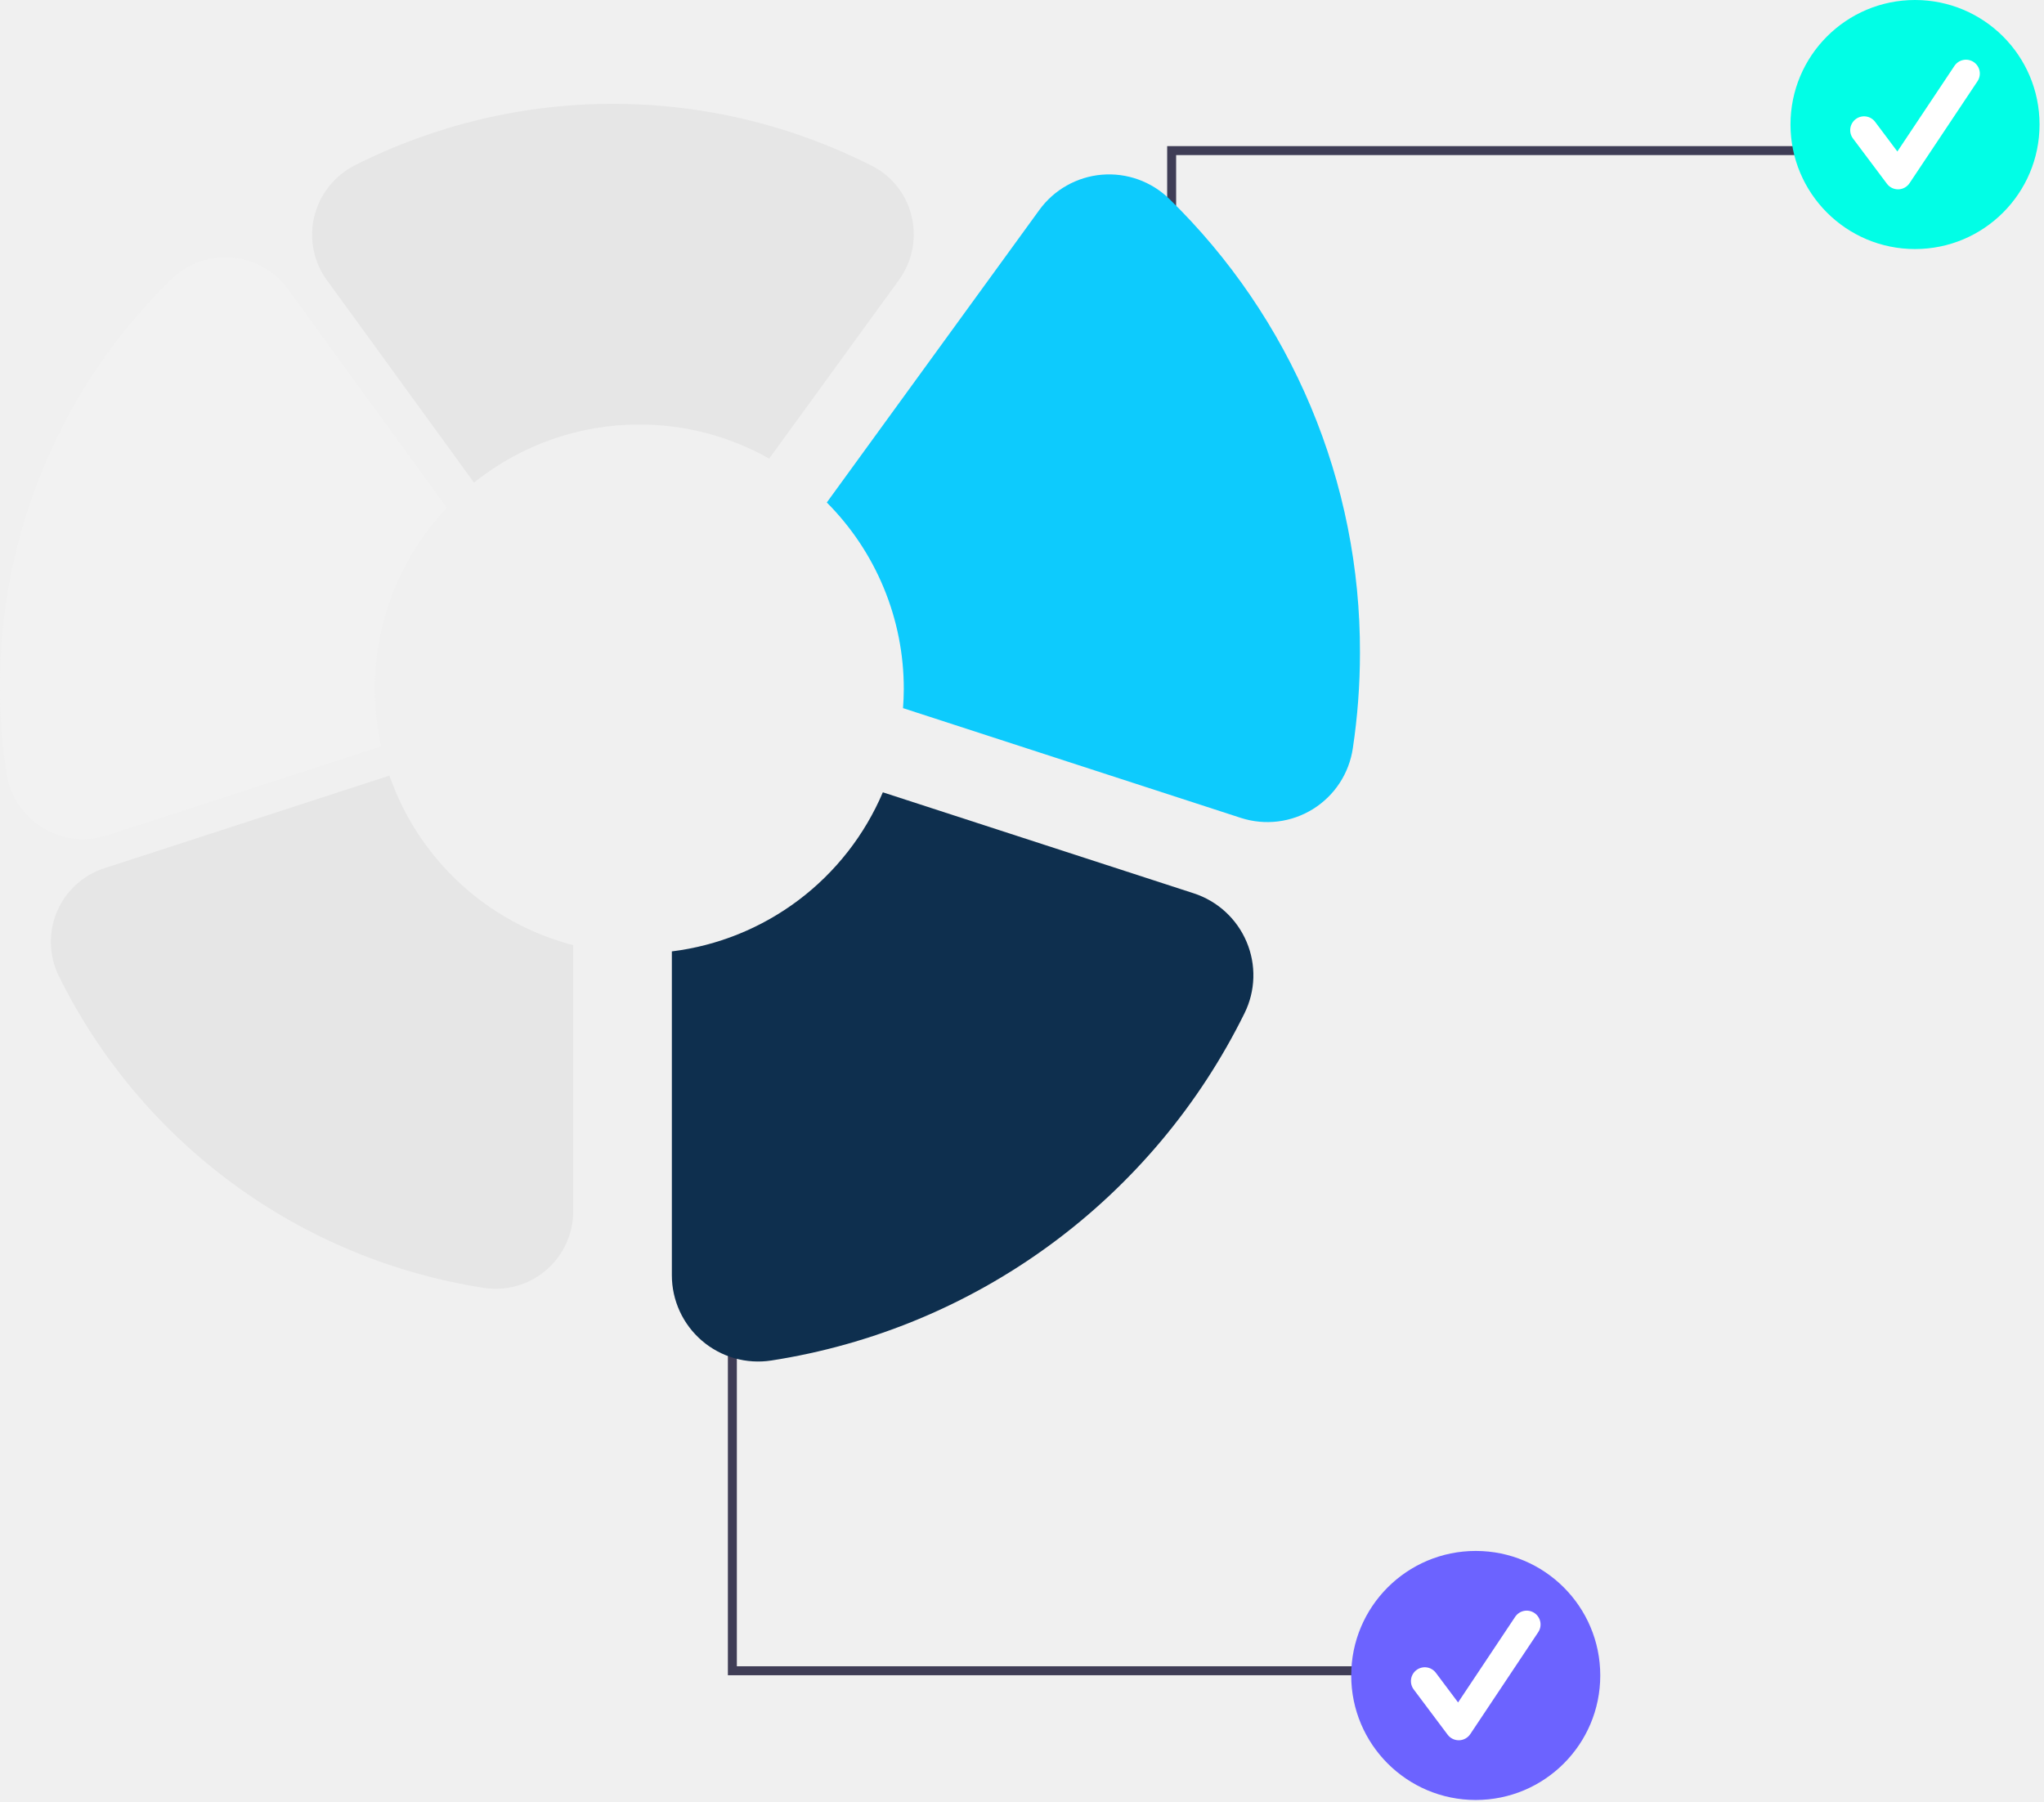
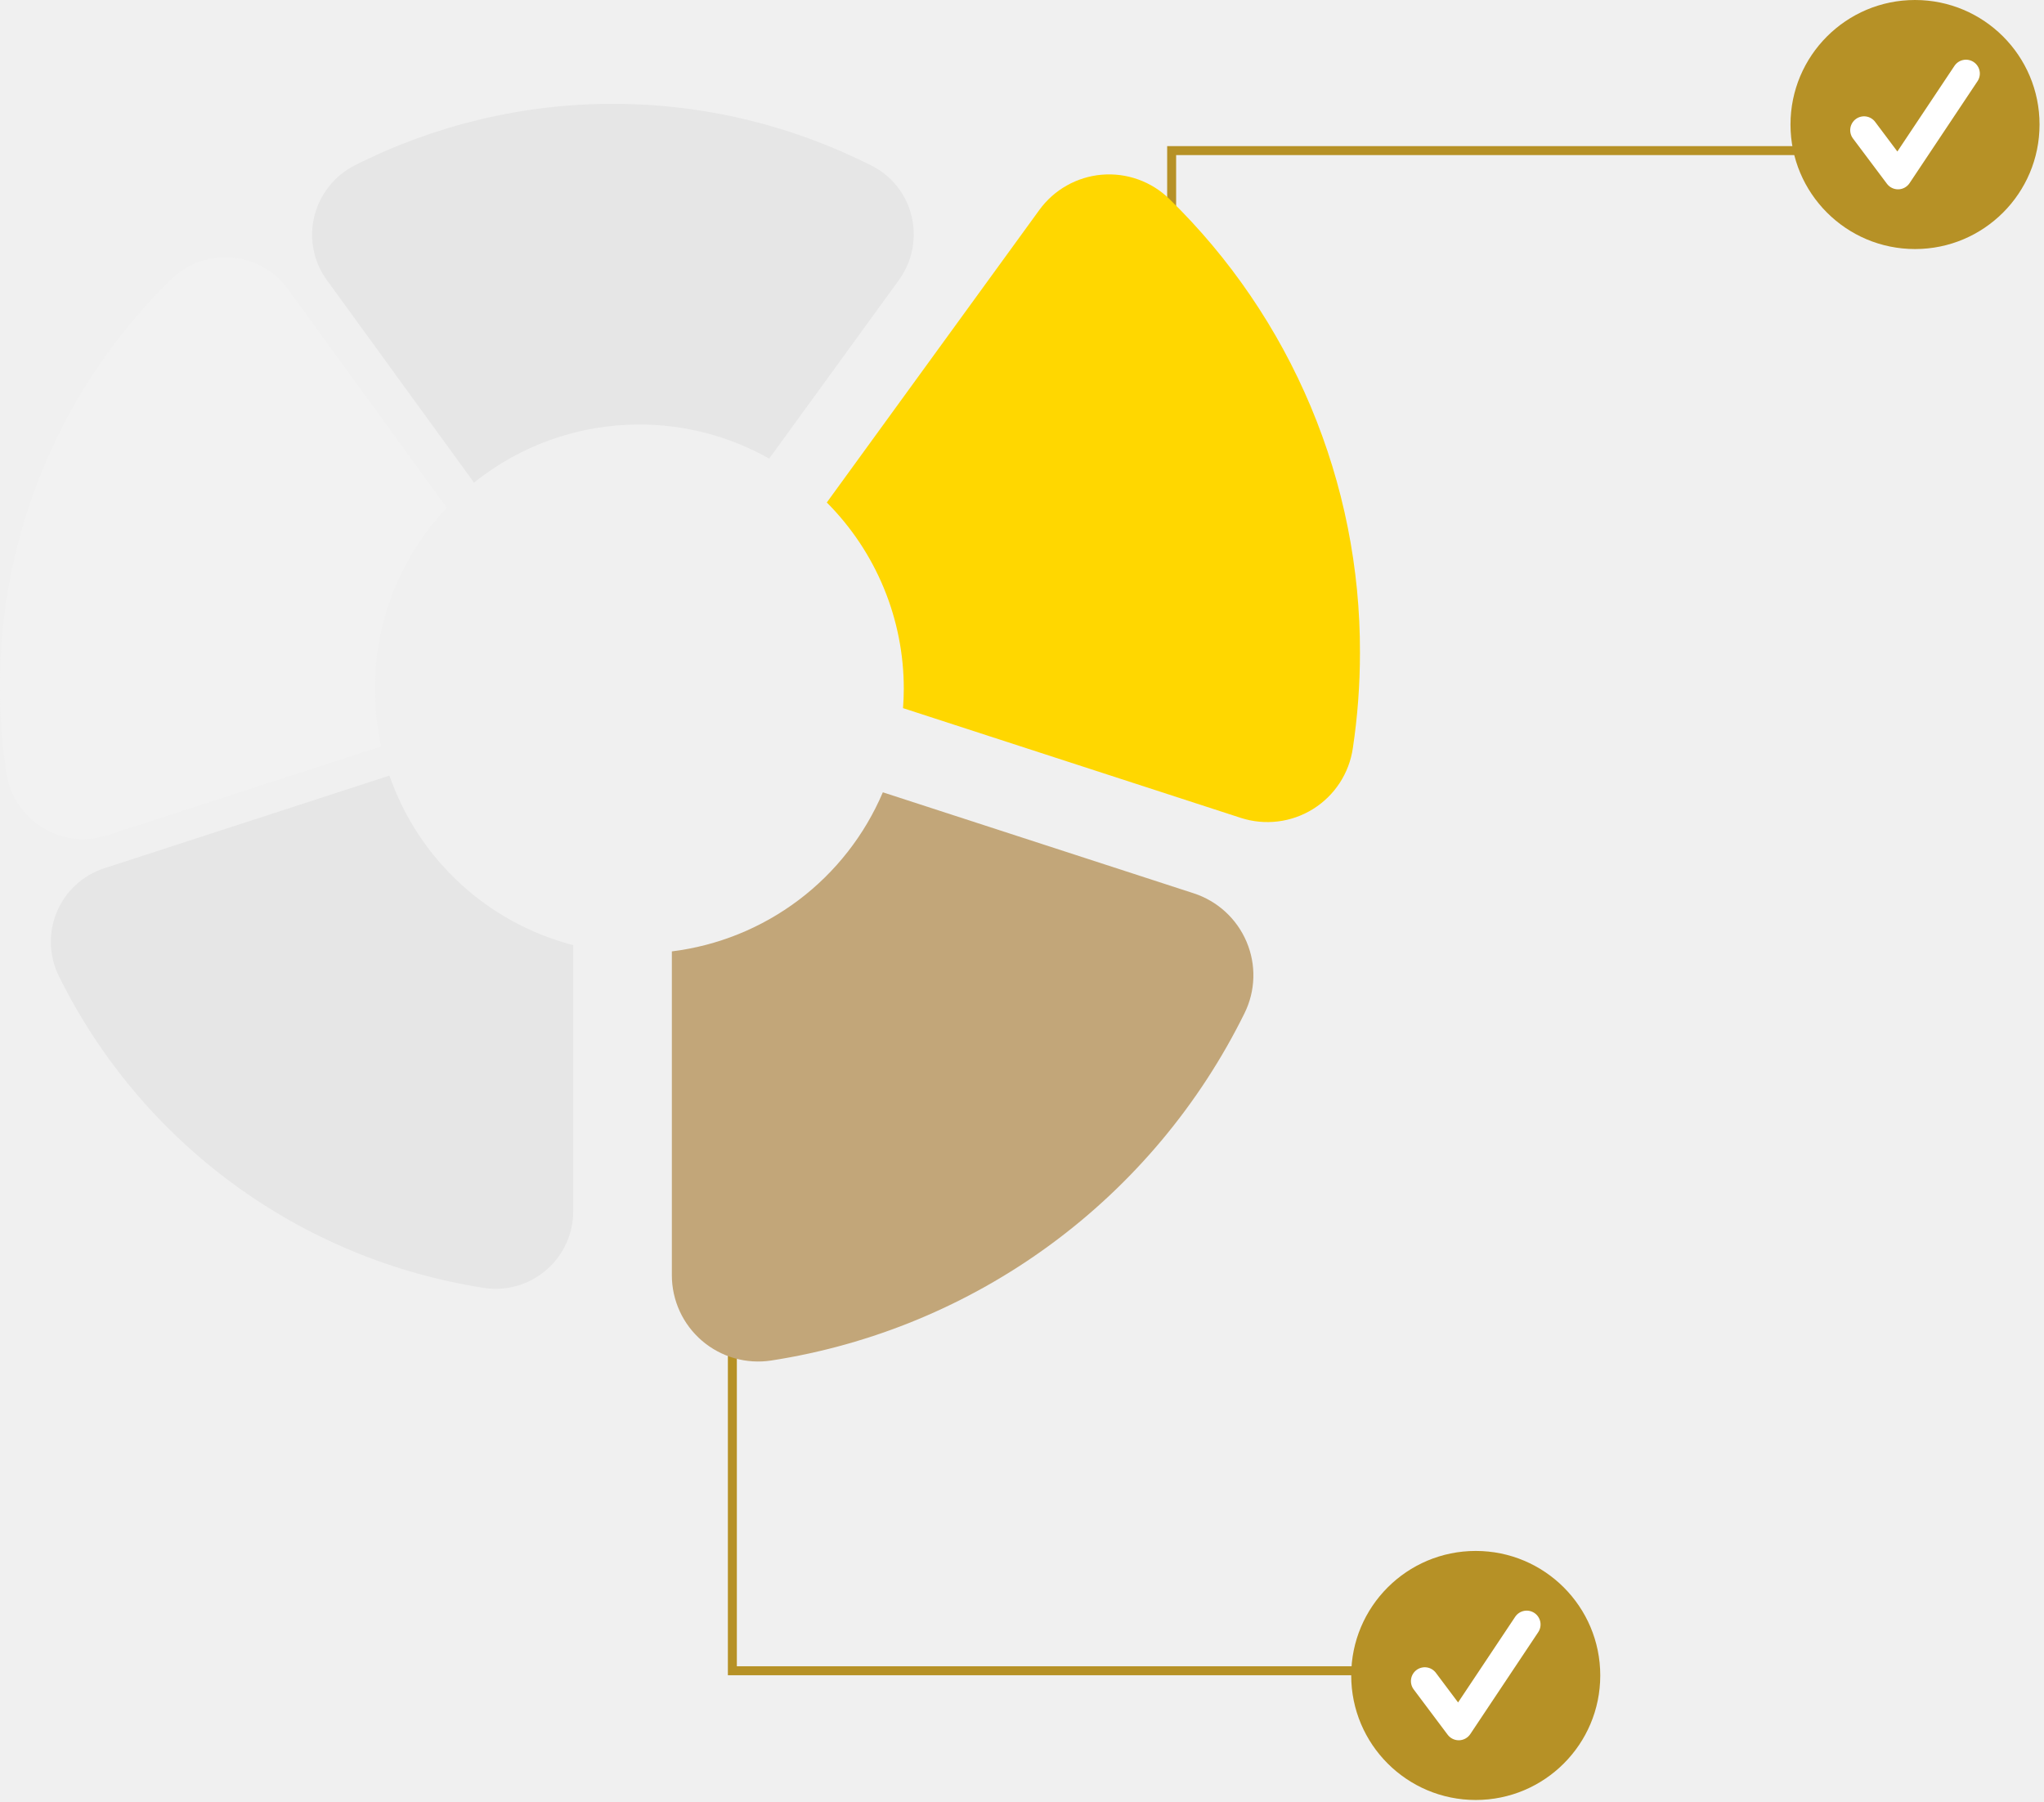
<svg xmlns="http://www.w3.org/2000/svg" width="456" height="402" viewBox="0 0 456 402" fill="none">
-   <path d="M262.385 109.641H260.385V32.598H405.042V34.598H262.385V109.641Z" fill="#3F3D56" />
-   <path d="M427.225 55.56C442.568 55.56 455.005 43.123 455.005 27.78C455.005 12.438 442.568 0 427.225 0C411.883 0 399.445 12.438 399.445 27.78C399.445 43.123 411.883 55.56 427.225 55.56Z" fill="#01FEE6" />
+   <path d="M262.385 109.641H260.385V32.598H405.042V34.598H262.385V109.641Z" fill="#B69126" />
+   <path d="M427.225 55.56C442.568 55.56 455.005 43.123 455.005 27.78C455.005 12.438 442.568 0 427.225 0C411.883 0 399.445 12.438 399.445 27.78C399.445 43.123 411.883 55.56 427.225 55.56Z" fill="#B69126" />
  <path d="M423.435 42.238C422.956 42.238 422.482 42.126 422.053 41.911C421.624 41.697 421.251 41.385 420.963 41.001L413.385 30.896C413.141 30.571 412.964 30.202 412.863 29.809C412.763 29.416 412.74 29.007 412.798 28.605C412.855 28.203 412.991 27.817 413.198 27.468C413.405 27.118 413.678 26.813 414.003 26.57C414.327 26.326 414.697 26.149 415.09 26.049C415.483 25.948 415.892 25.926 416.294 25.983C416.696 26.041 417.082 26.176 417.431 26.383C417.78 26.59 418.085 26.863 418.329 27.188L423.287 33.799L436.022 14.697C436.247 14.359 436.536 14.068 436.873 13.842C437.211 13.616 437.589 13.459 437.987 13.379C438.385 13.299 438.795 13.298 439.194 13.377C439.592 13.456 439.971 13.612 440.309 13.837C440.647 14.063 440.937 14.352 441.163 14.69C441.389 15.027 441.546 15.406 441.625 15.804C441.705 16.202 441.705 16.612 441.626 17.01C441.547 17.409 441.39 17.787 441.164 18.125L426.007 40.861C425.733 41.273 425.364 41.612 424.931 41.851C424.499 42.091 424.015 42.223 423.521 42.237C423.493 42.237 423.464 42.238 423.435 42.238Z" fill="white" />
-   <path d="M164.385 296.686H162.385V373.729H307.042V371.729H164.385V296.686Z" fill="#3F3D56" />
-   <path d="M329.225 401.56C344.568 401.56 357.005 389.122 357.005 373.78C357.005 358.438 344.568 346 329.225 346C313.883 346 301.445 358.438 301.445 373.78C301.445 389.122 313.883 401.56 329.225 401.56Z" fill="#6C63FF" />
+   <path d="M164.385 296.686H162.385V373.729H307.042V371.729H164.385V296.686Z" fill="#B69126" />
+   <path d="M329.225 401.56C344.568 401.56 357.005 389.122 357.005 373.78C357.005 358.438 344.568 346 329.225 346C313.883 346 301.445 358.438 301.445 373.78C301.445 389.122 313.883 401.56 329.225 401.56Z" fill="#B69126" />
  <path d="M325.435 388.238C324.956 388.238 324.482 388.126 324.053 387.911C323.624 387.697 323.251 387.385 322.963 387.001L315.385 376.896C315.141 376.571 314.964 376.202 314.863 375.809C314.763 375.416 314.74 375.007 314.798 374.605C314.855 374.203 314.991 373.817 315.198 373.468C315.405 373.118 315.678 372.813 316.003 372.57C316.327 372.327 316.697 372.149 317.09 372.049C317.483 371.948 317.892 371.926 318.294 371.983C318.696 372.04 319.082 372.176 319.431 372.383C319.78 372.59 320.085 372.863 320.329 373.188L325.287 379.799L338.022 360.697C338.247 360.359 338.536 360.068 338.873 359.842C339.211 359.616 339.589 359.458 339.987 359.379C340.385 359.299 340.795 359.298 341.194 359.377C341.592 359.456 341.971 359.612 342.309 359.837C342.647 360.063 342.937 360.352 343.163 360.69C343.389 361.027 343.546 361.406 343.625 361.804C343.705 362.202 343.705 362.612 343.626 363.01C343.547 363.409 343.39 363.787 343.164 364.125L328.007 386.861C327.733 387.273 327.364 387.612 326.931 387.851C326.499 388.091 326.015 388.223 325.521 388.237C325.493 388.237 325.464 388.238 325.435 388.238Z" fill="white" />
  <path d="M83.628 153.709C83.611 138.677 89.354 124.21 99.676 113.282L64.253 64.527C62.795 62.518 60.921 60.847 58.759 59.628C56.597 58.409 54.198 57.67 51.724 57.461C49.251 57.253 46.762 57.58 44.426 58.42C42.09 59.26 39.963 60.594 38.19 62.33C26.055 74.159 16.422 88.306 9.861 103.931C3.301 119.555 -0.053 136.339 -0 153.285C-0 159.684 0.477 166.075 1.427 172.403C1.8 174.905 2.714 177.296 4.105 179.408C5.497 181.521 7.332 183.304 9.484 184.634C11.611 185.951 14 186.788 16.484 187.086C18.968 187.385 21.488 187.138 23.866 186.362L85.032 166.488C84.101 162.292 83.63 158.007 83.628 153.709V153.709Z" fill="#F2F2F2" />
  <path d="M86.881 173.027L23.292 193.689C20.938 194.45 18.776 195.707 16.951 197.377C15.126 199.046 13.682 201.089 12.715 203.365C11.748 205.642 11.283 208.1 11.349 210.572C11.415 213.045 12.012 215.474 13.1 217.695C22.155 236.067 35.505 251.987 52.017 264.106C68.53 276.226 87.719 284.188 107.961 287.319C110.426 287.698 112.944 287.539 115.342 286.853C117.74 286.167 119.962 284.971 121.854 283.346C123.744 281.726 125.261 279.715 126.3 277.453C127.34 275.191 127.877 272.731 127.876 270.242V210.849C118.458 208.406 109.789 203.675 102.638 197.077C95.486 190.479 90.074 182.218 86.881 173.027Z" fill="#E6E6E6" />
-   <path d="M278.113 210.136C277.039 207.586 275.429 205.298 273.392 203.427C271.355 201.555 268.939 200.144 266.308 199.29L196.955 176.756C192.906 186.277 186.427 194.567 178.166 200.796C169.906 207.025 160.153 210.974 149.886 212.248V284.507C149.887 287.281 150.488 290.021 151.648 292.541C152.807 295.061 154.497 297.3 156.603 299.106C158.708 300.911 161.179 302.24 163.846 303.002C166.514 303.763 169.314 303.939 172.055 303.518C194.588 300.032 215.95 291.169 234.331 277.677C252.713 264.186 267.573 246.465 277.654 226.014C278.866 223.555 279.534 220.865 279.613 218.125C279.693 215.385 279.181 212.66 278.113 210.136Z" fill="#0E2F4E" />
-   <path d="M260.882 44.394C258.907 42.462 256.539 40.977 253.939 40.041C251.339 39.106 248.568 38.742 245.815 38.974C243.062 39.206 240.391 40.029 237.984 41.386C235.577 42.743 233.491 44.604 231.868 46.84L184.453 112.101C189.908 117.569 194.232 124.058 197.179 131.197C200.126 138.336 201.638 145.986 201.628 153.709C201.628 155.146 201.559 156.566 201.458 157.977L276.827 182.466C279.492 183.326 282.312 183.595 285.092 183.254C287.871 182.913 290.543 181.97 292.921 180.491C295.298 179.011 297.325 177.032 298.86 174.689C300.394 172.347 301.399 169.698 301.806 166.927C302.864 159.882 303.395 152.768 303.395 145.644C303.453 126.78 299.72 108.096 292.417 90.703C285.114 73.31 274.39 57.562 260.882 44.394V44.394Z" fill="#0DCBFD" />
+   <path d="M278.113 210.136C277.039 207.586 275.429 205.298 273.392 203.427C271.355 201.555 268.939 200.144 266.308 199.29L196.955 176.756C192.906 186.277 186.427 194.567 178.166 200.796C169.906 207.025 160.153 210.974 149.886 212.248V284.507C149.887 287.281 150.488 290.021 151.648 292.541C152.807 295.061 154.497 297.3 156.603 299.106C158.708 300.911 161.179 302.24 163.846 303.002C166.514 303.763 169.314 303.939 172.055 303.518C194.588 300.032 215.95 291.169 234.331 277.677C252.713 264.186 267.573 246.465 277.654 226.014C278.866 223.555 279.534 220.865 279.613 218.125C279.693 215.385 279.181 212.66 278.113 210.136Z" fill="#C2A679" />
+   <path d="M260.882 44.394C258.907 42.462 256.539 40.977 253.939 40.041C251.339 39.106 248.568 38.742 245.815 38.974C243.062 39.206 240.391 40.029 237.984 41.386C235.577 42.743 233.491 44.604 231.868 46.84L184.453 112.101C189.908 117.569 194.232 124.058 197.179 131.197C200.126 138.336 201.638 145.986 201.628 153.709C201.628 155.146 201.559 156.566 201.458 157.977L276.827 182.466C279.492 183.326 282.312 183.595 285.092 183.254C287.871 182.913 290.543 181.97 292.921 180.491C295.298 179.011 297.325 177.032 298.86 174.689C300.394 172.347 301.399 169.698 301.806 166.927C302.864 159.882 303.395 152.768 303.395 145.644C303.453 126.78 299.72 108.096 292.417 90.703C285.114 73.31 274.39 57.562 260.882 44.394V44.394Z" fill="#FFD700" />
  <path d="M142.629 94.708C152.78 94.697 162.76 97.317 171.596 102.314L200.536 62.482C202.011 60.453 203.028 58.129 203.518 55.669C204.007 53.209 203.957 50.672 203.371 48.233C202.803 45.841 201.724 43.6 200.206 41.666C198.688 39.731 196.769 38.149 194.58 37.029C176.713 27.942 156.956 23.191 136.911 23.162C116.865 23.133 97.095 27.826 79.201 36.861C76.945 37.999 74.963 39.615 73.392 41.596C71.822 43.576 70.701 45.875 70.107 48.331C69.522 50.753 69.47 53.273 69.955 55.717C70.44 58.161 71.451 60.47 72.917 62.485L105.747 107.672C116.2 99.266 129.215 94.691 142.629 94.708V94.708Z" fill="#E6E6E6" />
</svg>
